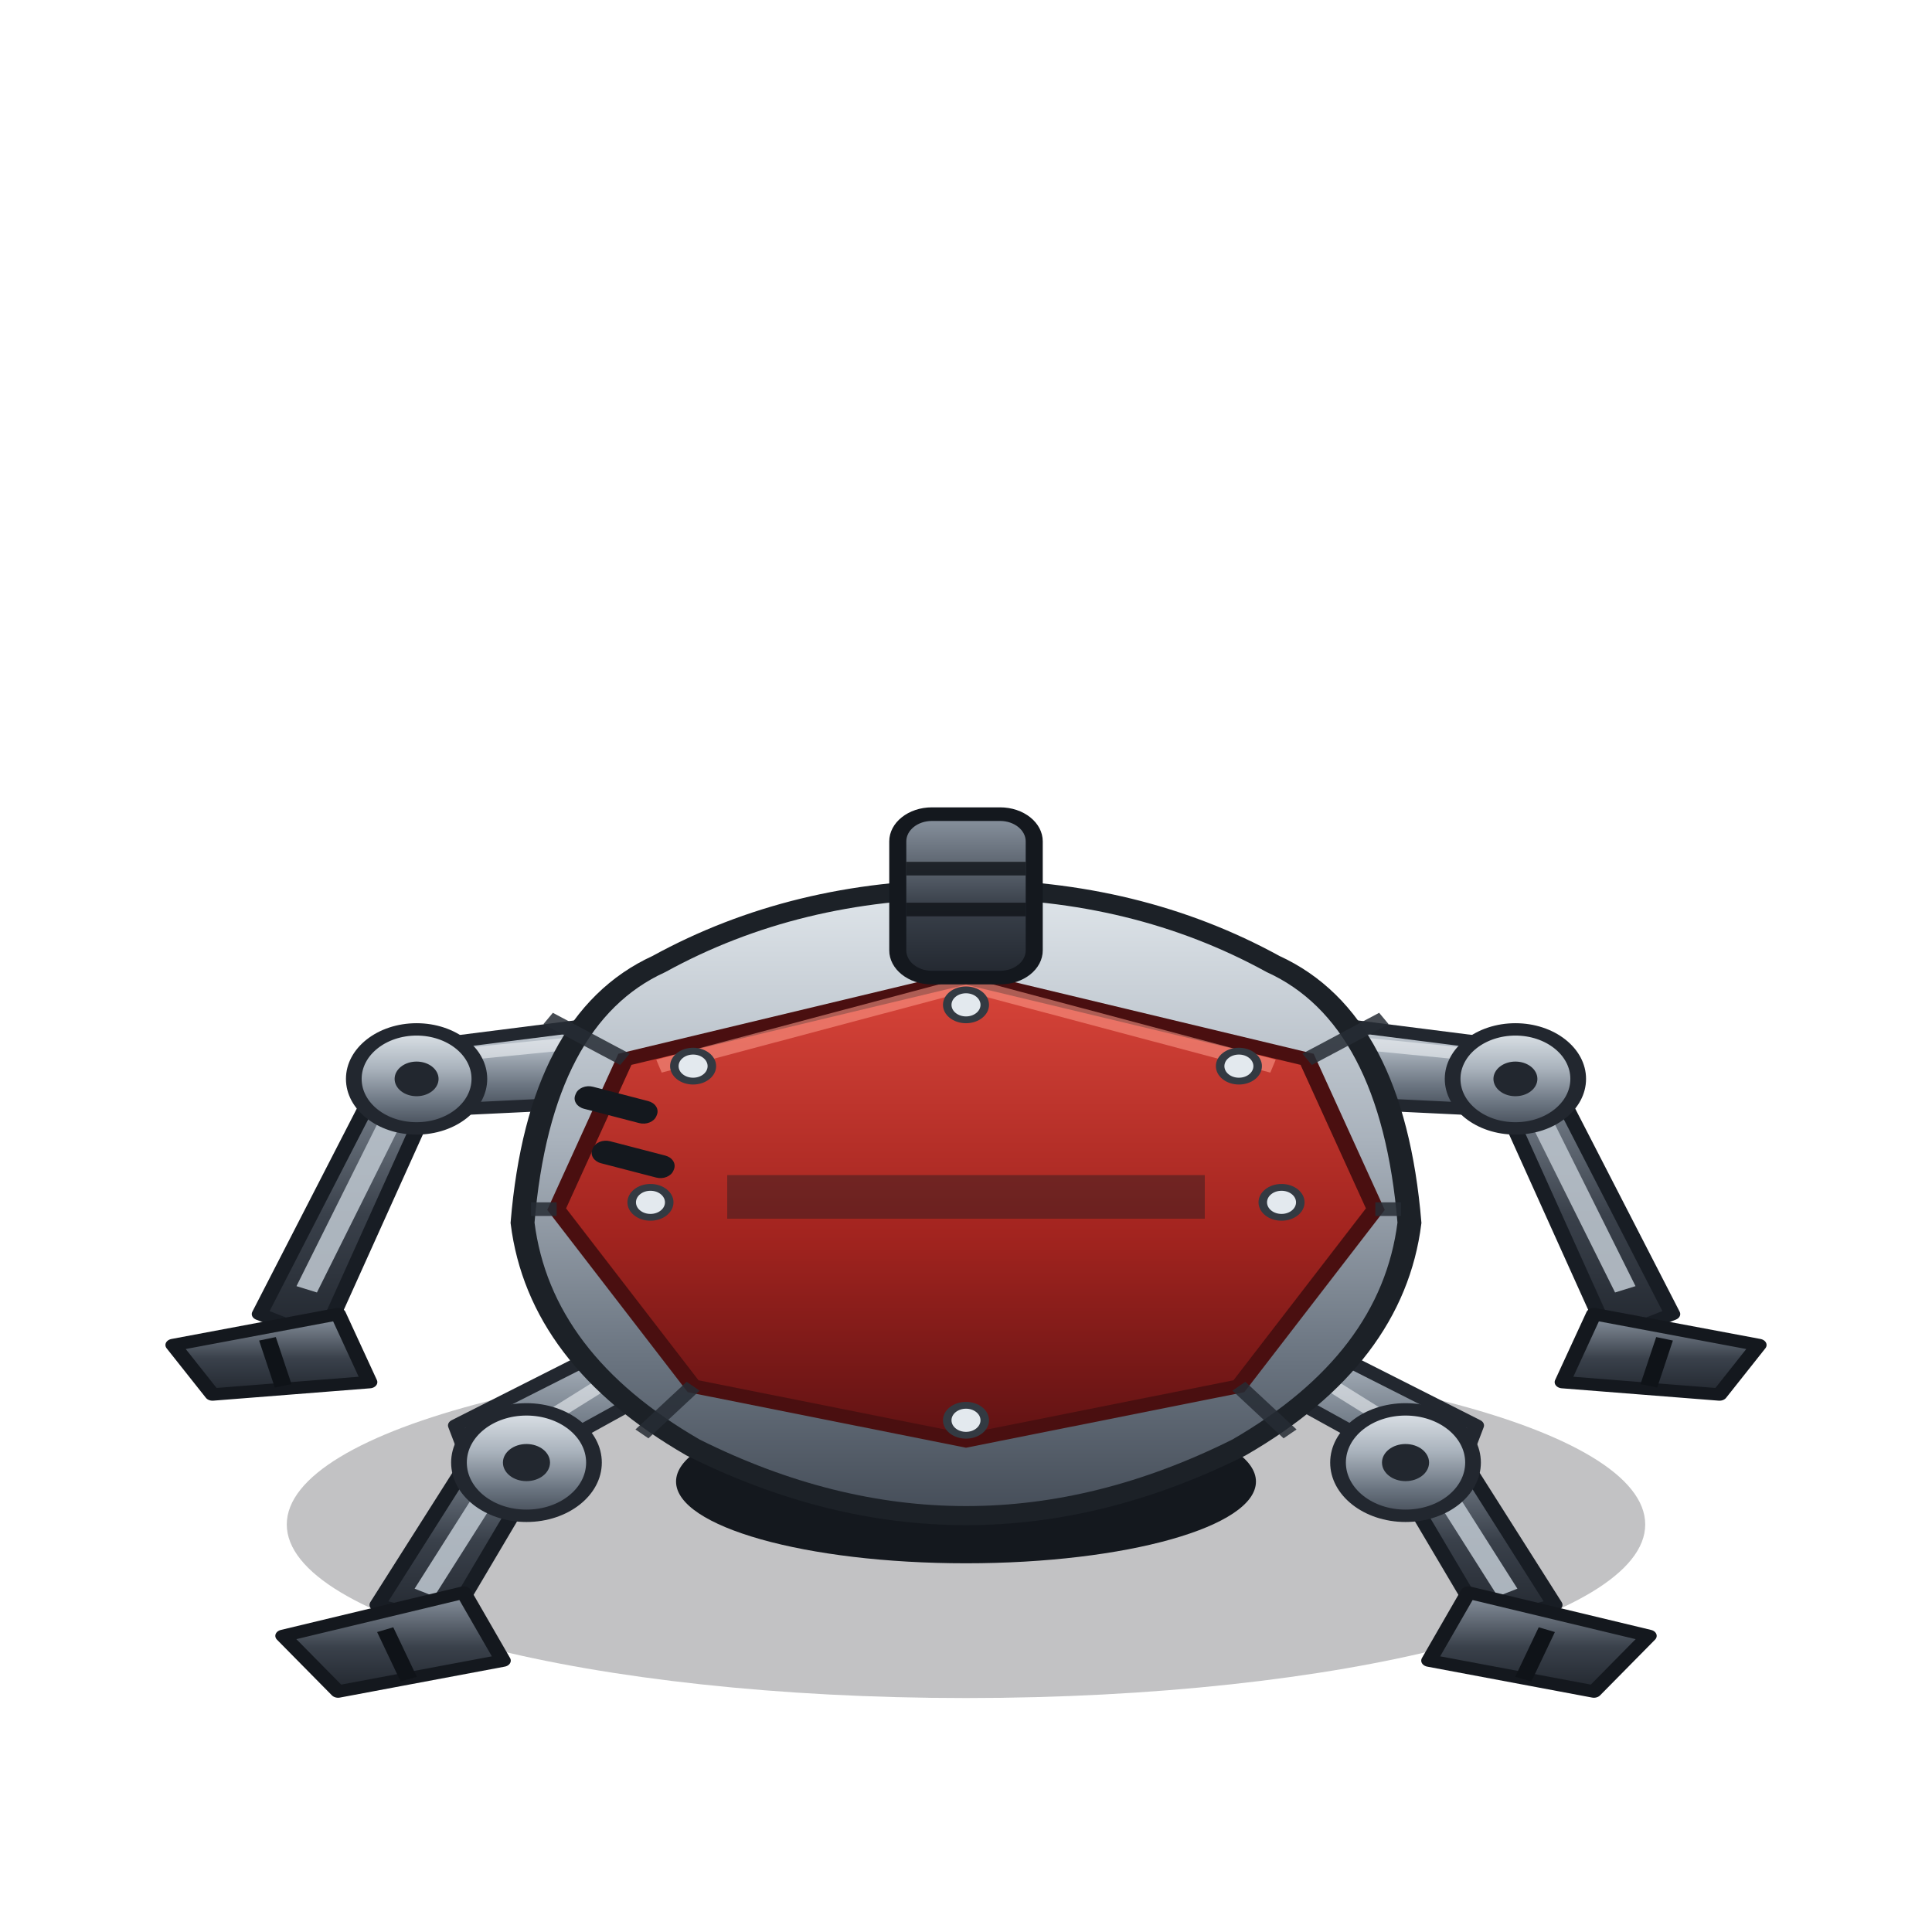
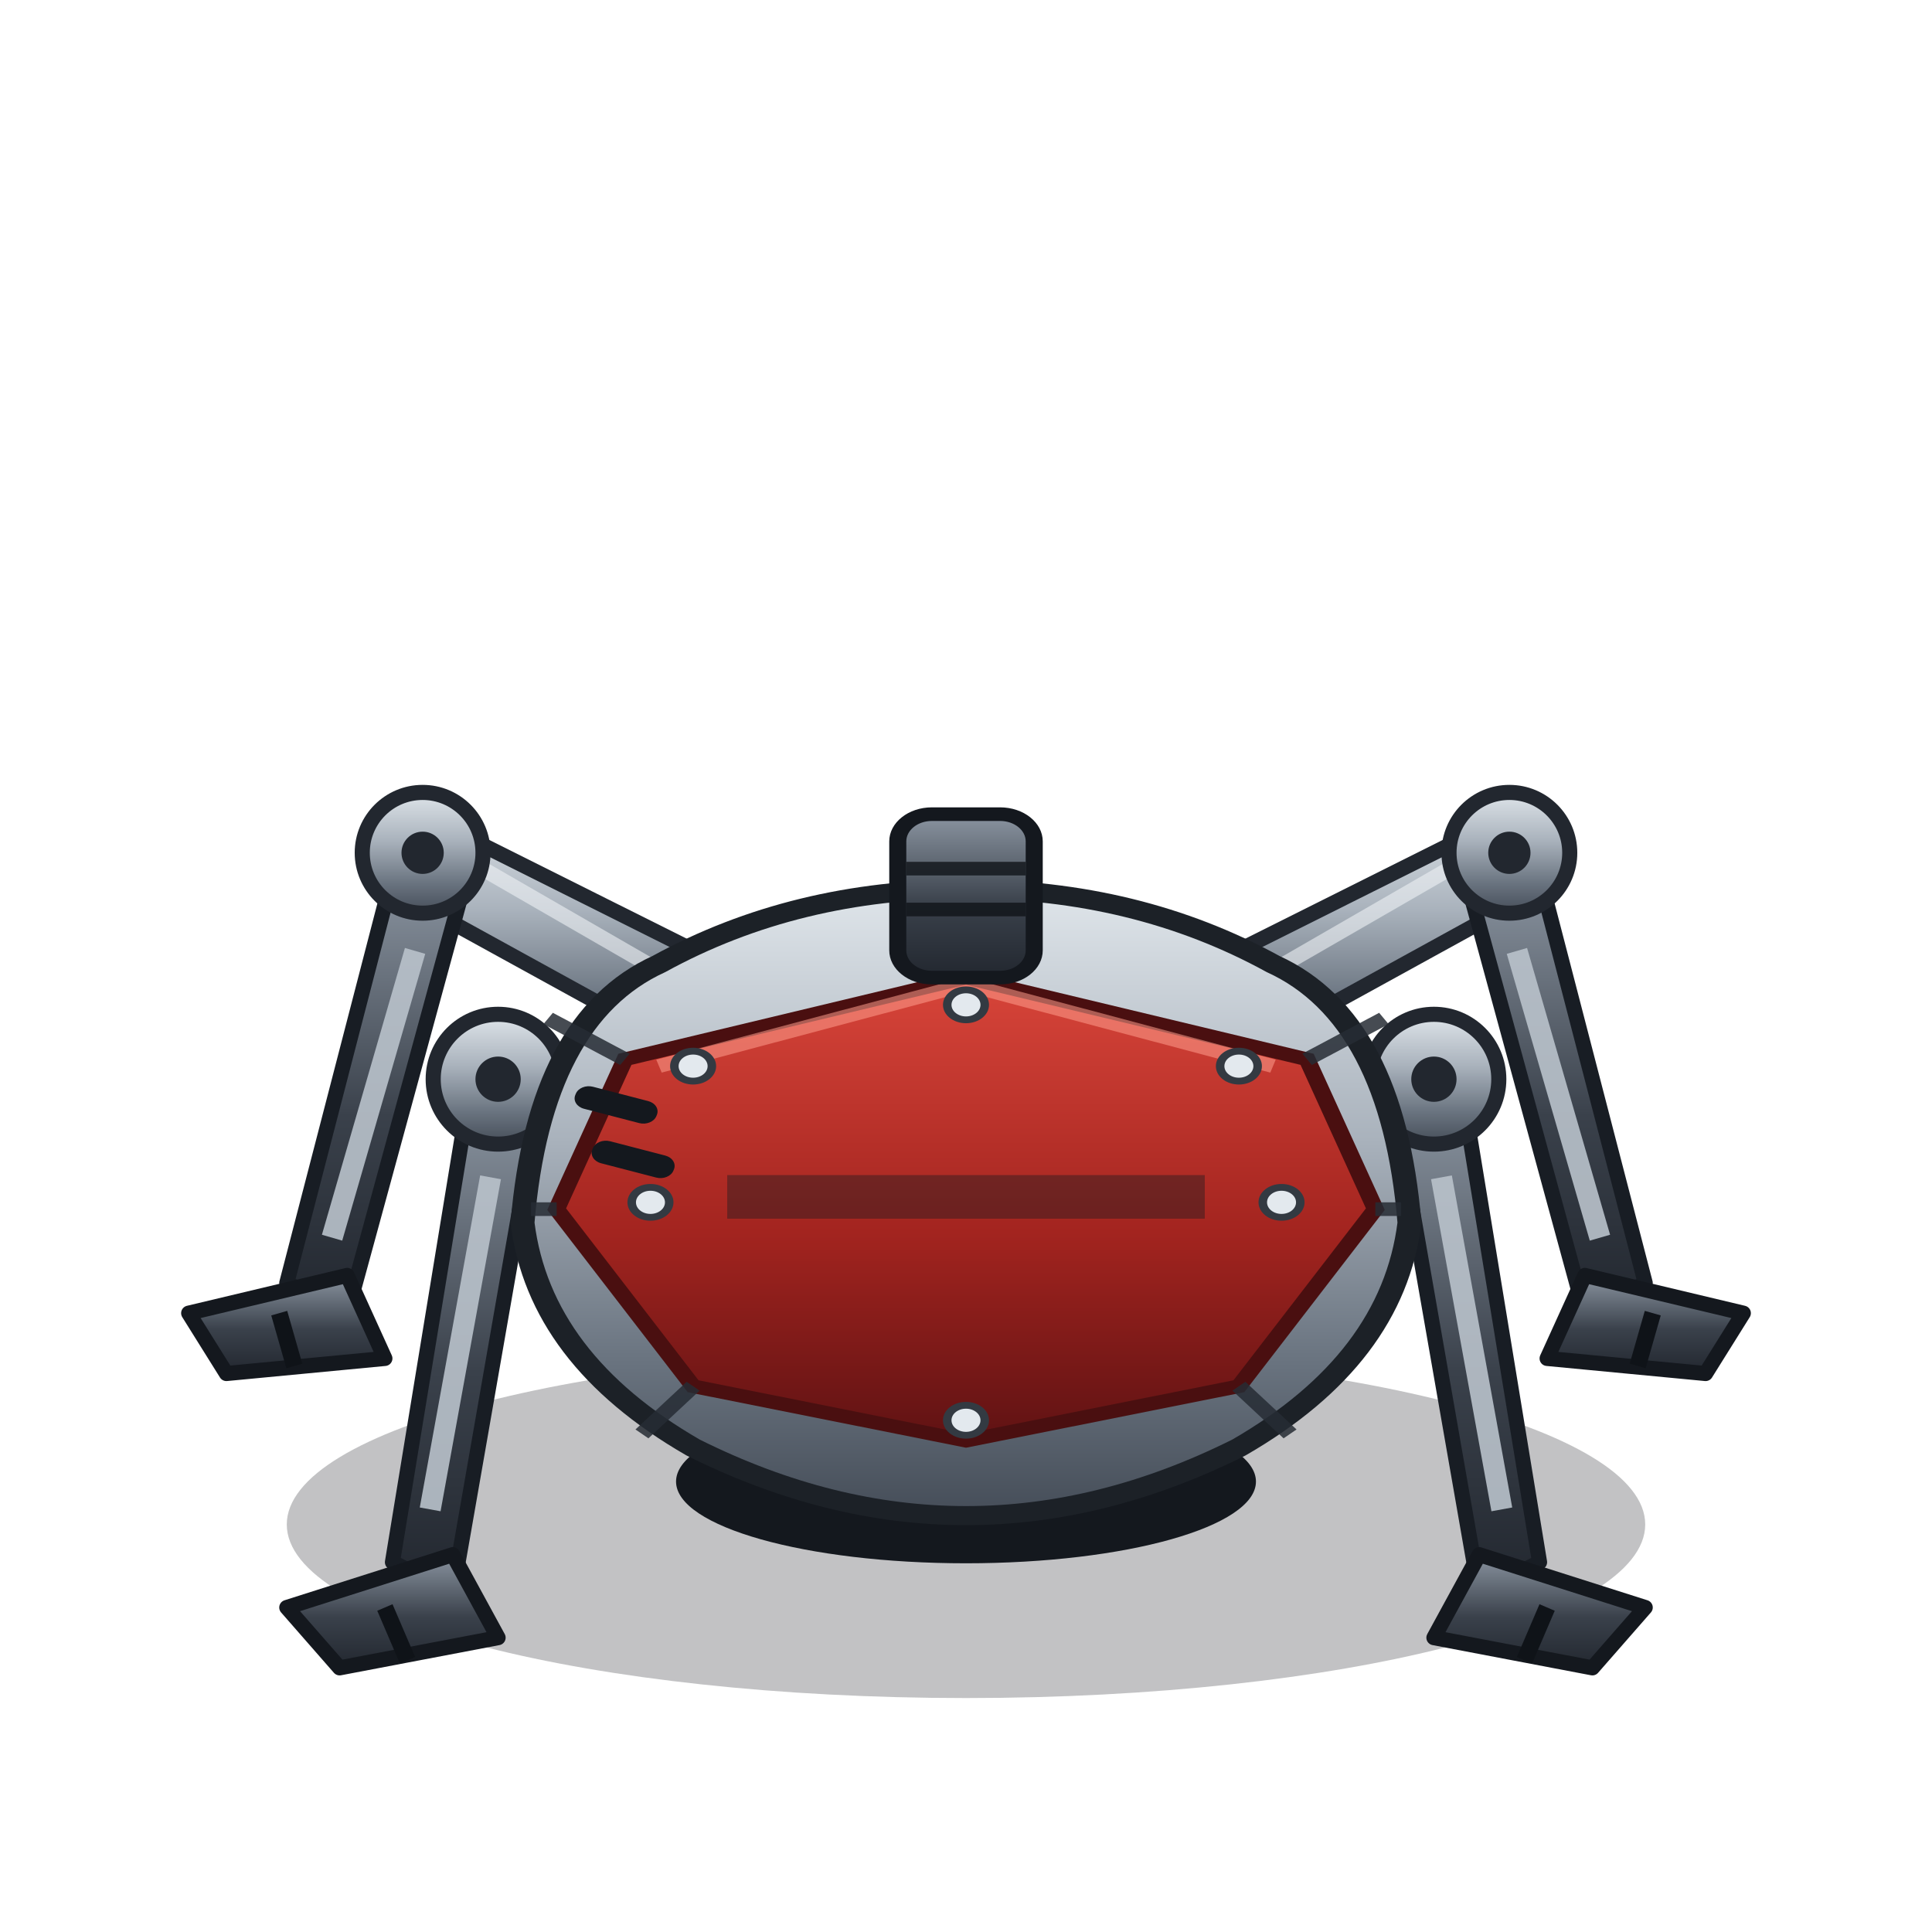
<svg xmlns="http://www.w3.org/2000/svg" viewBox="0 0 128 128" class="robot-body auto" data-class="auto" data-posture="ducking" data-turret-pivot="64 50" role="img" aria-label="auto bot body, ducking">
  <defs>
    <linearGradient id="fp-steel" x1="0" y1="0" x2="0" y2="1">
      <stop offset="0%" stop-color="#dfe5ea" />
      <stop offset="40%" stop-color="#a9b2bc" />
      <stop offset="75%" stop-color="#6a7480" />
      <stop offset="100%" stop-color="#454d58" />
    </linearGradient>
    <linearGradient id="fp-iron" x1="0" y1="0" x2="0" y2="1">
      <stop offset="0%" stop-color="#8b95a1" />
      <stop offset="55%" stop-color="#3a414b" />
      <stop offset="100%" stop-color="#22272f" />
    </linearGradient>
    <linearGradient id="fp-paint" x1="0" y1="0" x2="0" y2="1">
      <stop offset="0%" stop-color="#d8453a" />
      <stop offset="55%" stop-color="#a3241f" />
      <stop offset="100%" stop-color="#5f1213" />
    </linearGradient>
    <linearGradient id="fp-gun" x1="72" y1="0" x2="82" y2="0" gradientUnits="userSpaceOnUse">
      <stop offset="0%" stop-color="#39404a" />
      <stop offset="45%" stop-color="#9aa5b1" />
      <stop offset="58%" stop-color="#c7d0d8" />
      <stop offset="100%" stop-color="#2c323b" />
    </linearGradient>
    <radialGradient id="fp-pod" cx="50%" cy="42%" r="70%">
      <stop offset="0%" stop-color="#cfd6dd" />
      <stop offset="60%" stop-color="#7e8894" />
      <stop offset="100%" stop-color="#3a414b" />
    </radialGradient>
  </defs>
  <ellipse class="shadow" cx="64" cy="101" rx="45" ry="11.5" fill="#0a0d12" opacity="0.25" />
-   <g class="legs" stroke-linejoin="round" transform="translate(64 101) scale(1.04 0.82) translate(-64 -101)">
+   <g class="legs" stroke-linejoin="round">
    <g class="leg rear-left">
-       <polygon points="47,59.5 47,66.5 29,67.6 29,62.4" fill="url(#fp-steel)" stroke="#22272f" stroke-width="1" />
-       <path d="M44 61.5 32 63" stroke="#eef2f5" stroke-width="1" opacity="0.6" />
-       <polygon points="31,63.5 26.5,65.5 19,84 23,86 " fill="url(#fp-iron)" stroke="#181d24" stroke-width="1" />
-       <path d="M27.5 68 22 82" stroke="#b9c2cb" stroke-width="1.4" opacity="0.9" />
-       <circle cx="29" cy="65" r="4" fill="url(#fp-steel)" stroke="#22272f" stroke-width="1" />
-       <circle cx="29" cy="65" r="1.4" fill="#22272f" />
-       <polygon points="24,84 13.5,86.5 16,90.5 26,89.5" fill="url(#fp-iron)" stroke="#14181e" stroke-width="1" />
-       <path d="M19.5 86 20.5 89.8" stroke="#0f1318" stroke-width="1.1" />
+       <polygon points="47,63.5 47,70.5 27,59.5 27,53.5" fill="url(#fp-steel)" stroke="#22272f" stroke-width="1" />
+       <path d="M44 64.5 31 57" stroke="#eef2f5" stroke-width="1" opacity="0.6" />
+       <polygon points="26,58 30.5,59.5 23,87 19,85" fill="url(#fp-iron)" stroke="#181d24" stroke-width="1" />
+       <path d="M27.5 63 22 82" stroke="#b9c2cb" stroke-width="1.4" opacity="0.9" />
+       <circle cx="28" cy="56.5" r="4" fill="url(#fp-steel)" stroke="#22272f" stroke-width="1" />
+       <circle cx="28" cy="56.5" r="1.4" fill="#22272f" />
+       <polygon points="23,84.5 12.5,87 15,91 25.5,90" fill="url(#fp-iron)" stroke="#14181e" stroke-width="1" />
+       <path d="M18.5 87 19.5 90.5" stroke="#0f1318" stroke-width="1.1" />
    </g>
    <g class="leg rear-right">
-       <polygon points="81,59.5 81,66.5 99,67.6 99,62.4" fill="url(#fp-steel)" stroke="#22272f" stroke-width="1" />
-       <path d="M84 61.5 96 63" stroke="#eef2f5" stroke-width="1" opacity="0.6" />
-       <polygon points="97,63.5 101.5,65.5 109,84 105,86" fill="url(#fp-iron)" stroke="#181d24" stroke-width="1" />
-       <path d="M100.5 68 106 82" stroke="#b9c2cb" stroke-width="1.4" opacity="0.9" />
-       <circle cx="99" cy="65" r="4" fill="url(#fp-steel)" stroke="#22272f" stroke-width="1" />
-       <circle cx="99" cy="65" r="1.4" fill="#22272f" />
-       <polygon points="104,84 114.5,86.5 112,90.5 102,89.5" fill="url(#fp-iron)" stroke="#14181e" stroke-width="1" />
-       <path d="M108.5 86 107.5 89.8" stroke="#0f1318" stroke-width="1.1" />
+       <polygon points="81,63.5 81,70.5 101,59.5 101,53.5" fill="url(#fp-steel)" stroke="#22272f" stroke-width="1" />
+       <path d="M84 64.5 97 57" stroke="#eef2f5" stroke-width="1" opacity="0.6" />
+       <polygon points="102,58 97.5,59.5 105,87 109,85" fill="url(#fp-iron)" stroke="#181d24" stroke-width="1" />
+       <path d="M100.5 63 106 82" stroke="#b9c2cb" stroke-width="1.4" opacity="0.9" />
+       <circle cx="100" cy="56.5" r="4" fill="url(#fp-steel)" stroke="#22272f" stroke-width="1" />
+       <circle cx="100" cy="56.5" r="1.4" fill="#22272f" />
+       <polygon points="105,84.5 115.5,87 113,91 102.5,90" fill="url(#fp-iron)" stroke="#14181e" stroke-width="1" />
+       <path d="M109.5 87 108.5 90.5" stroke="#0f1318" stroke-width="1.1" />
    </g>
    <g class="leg front-left">
-       <polygon points="51,80.5 48,87.5 33,98 31.5,93" fill="url(#fp-steel)" stroke="#22272f" stroke-width="1" />
-       <path d="M48 84 36 93.5" stroke="#eef2f5" stroke-width="1" opacity="0.6" />
-       <polygon points="38,94 32.5,95.5 26.5,107.5 31,109" fill="url(#fp-iron)" stroke="#181d24" stroke-width="1" />
-       <path d="M33.5 98.5 29.5 106.5" stroke="#b9c2cb" stroke-width="1.4" opacity="0.9" />
-       <circle cx="36" cy="96" r="4.3" fill="url(#fp-steel)" stroke="#22272f" stroke-width="1" />
-       <circle cx="36" cy="96" r="1.5" fill="#22272f" />
-       <polygon points="32,106.5 20.5,110 24,114.5 34.5,112" fill="url(#fp-iron)" stroke="#14181e" stroke-width="1" />
-       <path d="M27 109.5 28.5 113.5" stroke="#0f1318" stroke-width="1.1" />
+       <polygon points="51,81.5 48,88 31,73.5 33,68.5" fill="url(#fp-steel)" stroke="#22272f" stroke-width="1" />
+       <path d="M47.5 83 36 73.5" stroke="#eef2f5" stroke-width="1" opacity="0.6" />
+       <polygon points="31,73 35.5,74 30,105.5 26,103.5" fill="url(#fp-iron)" stroke="#181d24" stroke-width="1" />
+       <path d="M32.5 78 28.5 100" stroke="#b9c2cb" stroke-width="1.4" opacity="0.9" />
+       <circle cx="33" cy="71.5" r="4.3" fill="url(#fp-steel)" stroke="#22272f" stroke-width="1" />
+       <circle cx="33" cy="71.5" r="1.5" fill="#22272f" />
+       <polygon points="30,103 19,106.5 22.5,110.5 33,108.5" fill="url(#fp-iron)" stroke="#14181e" stroke-width="1" />
+       <path d="M25.5 106.5 27 110" stroke="#0f1318" stroke-width="1.1" />
    </g>
    <g class="leg front-right">
-       <polygon points="77,80.5 80,87.5 95,98 96.5,93" fill="url(#fp-steel)" stroke="#22272f" stroke-width="1" />
-       <path d="M80 84 92 93.5" stroke="#eef2f5" stroke-width="1" opacity="0.6" />
-       <polygon points="90,94 95.5,95.5 101.5,107.5 97,109" fill="url(#fp-iron)" stroke="#181d24" stroke-width="1" />
-       <path d="M94.5 98.5 98.5 106.5" stroke="#b9c2cb" stroke-width="1.4" opacity="0.9" />
-       <circle cx="92" cy="96" r="4.3" fill="url(#fp-steel)" stroke="#22272f" stroke-width="1" />
-       <circle cx="92" cy="96" r="1.5" fill="#22272f" />
-       <polygon points="96,106.5 107.5,110 104,114.5 93.5,112" fill="url(#fp-iron)" stroke="#14181e" stroke-width="1" />
-       <path d="M101 109.5 99.5 113.5" stroke="#0f1318" stroke-width="1.1" />
+       <polygon points="77,81.5 80,88 97,73.5 95,68.5" fill="url(#fp-steel)" stroke="#22272f" stroke-width="1" />
+       <path d="M80.5 83 92 73.5" stroke="#eef2f5" stroke-width="1" opacity="0.6" />
+       <polygon points="97,73 92.5,74 98,105.5 102,103.5" fill="url(#fp-iron)" stroke="#181d24" stroke-width="1" />
+       <path d="M95.5 78 99.5 100" stroke="#b9c2cb" stroke-width="1.4" opacity="0.9" />
+       <circle cx="95" cy="71.5" r="4.3" fill="url(#fp-steel)" stroke="#22272f" stroke-width="1" />
+       <circle cx="95" cy="71.5" r="1.5" fill="#22272f" />
+       <polygon points="98,103 109,106.5 105.5,110.5 95,108.5" fill="url(#fp-iron)" stroke="#14181e" stroke-width="1" />
+       <path d="M102.5 106.5 101 110" stroke="#0f1318" stroke-width="1.1" />
    </g>
  </g>
  <g class="body" transform="translate(0 6) translate(64 94.5) scale(1 0.96) translate(-64 -94.5) translate(64 93) scale(1.13 0.94) translate(-64 -93)">
    <ellipse cx="64" cy="92" rx="17" ry="6" fill="#14181e" />
    <path d="M38 73 Q39 58 46 54 Q54 48.5 64 48.5 Q74 48.5 82 54 Q89 58 90 73 Q89 83 80 89.5 Q72 94.5 64 94.5 Q56 94.5 48 89.5 Q39 83 38 73 Z" fill="url(#fp-steel)" stroke="#1c2127" stroke-width="1.4" />
    <path class="team-paint" d="M64 55 L84 61 L88 72 L80 85 L64 89 L48 85 L40 72 L44 61 Z" fill="url(#fp-paint)" stroke="#4a0f10" stroke-width="1" />
    <path class="team-paint-edge" d="M46 61.5 L64 55.5 L82 61.5" fill="none" stroke="#ff9d8c" stroke-width="1" opacity="0.55" />
    <rect x="50" y="69.5" width="28" height="3.2" fill="#14181e" opacity="0.4" />
    <path d="M44 61 L39.5 58 M84 61 L88.5 58 M88 72 L89.5 72 M40 72 L38.5 72 M80 85 L83 88.5 M48 85 L45 88.5" stroke="#262c34" stroke-width="1" opacity="0.85" />
    <circle cx="64" cy="57" r="1.1" fill="#e3e9ee" stroke="#333a42" stroke-width="0.5" />
    <circle cx="80" cy="61.5" r="1.1" fill="#e3e9ee" stroke="#333a42" stroke-width="0.5" />
    <circle cx="48" cy="61.5" r="1.1" fill="#e3e9ee" stroke="#333a42" stroke-width="0.5" />
    <circle cx="82.5" cy="71.5" r="1.1" fill="#e3e9ee" stroke="#333a42" stroke-width="0.5" />
    <circle cx="45.5" cy="71.5" r="1.1" fill="#e3e9ee" stroke="#333a42" stroke-width="0.5" />
    <circle cx="64" cy="87.5" r="1.1" fill="#e3e9ee" stroke="#333a42" stroke-width="0.5" />
    <rect x="41" y="63.5" width="5" height="1.7" rx="0.8" transform="rotate(18 43.5 64.3)" fill="#14181e" />
    <rect x="42" y="67.5" width="5" height="1.7" rx="0.8" transform="rotate(18 44.5 68.3)" fill="#14181e" />
    <rect x="60" y="43" width="8" height="12" rx="2" fill="url(#fp-iron)" stroke="#14181e" stroke-width="1" />
    <path d="M60.5 47 h7 M60.5 50 h7" stroke="#0f1318" stroke-width="1" opacity="0.8" />
  </g>
</svg>
